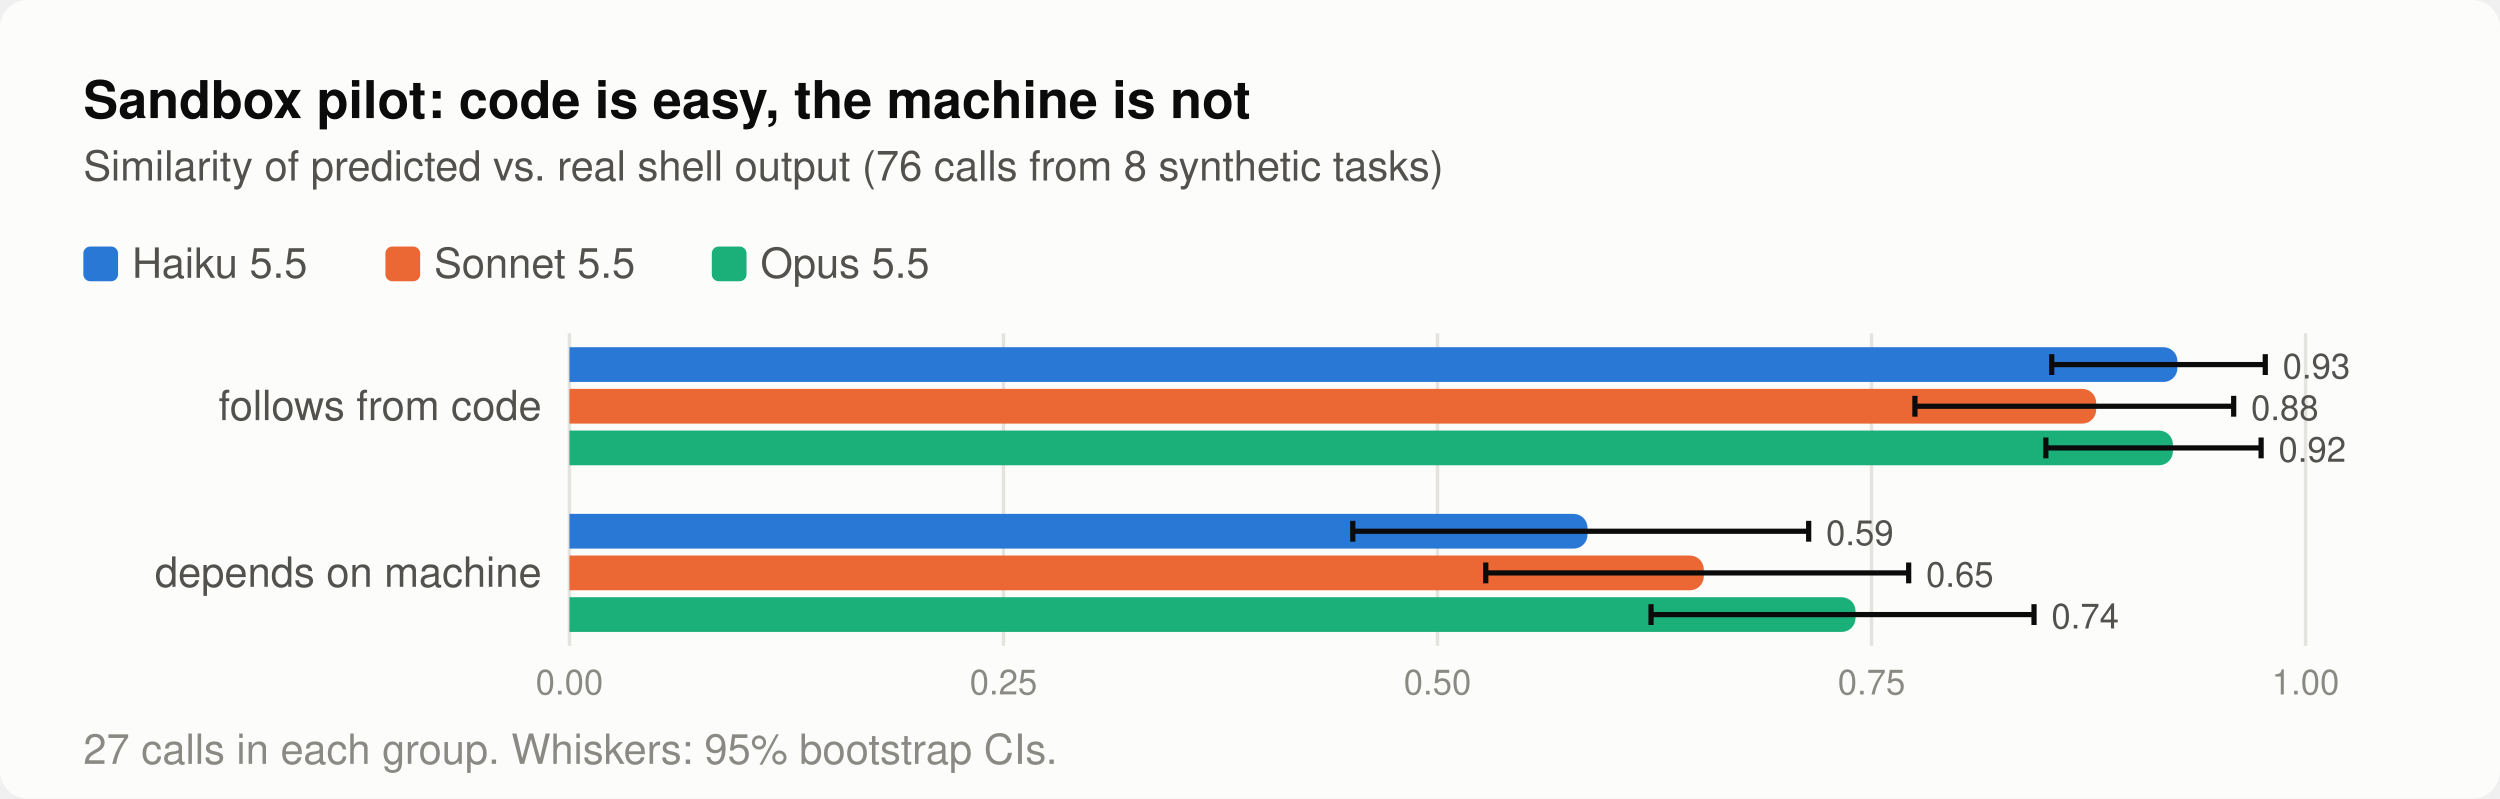
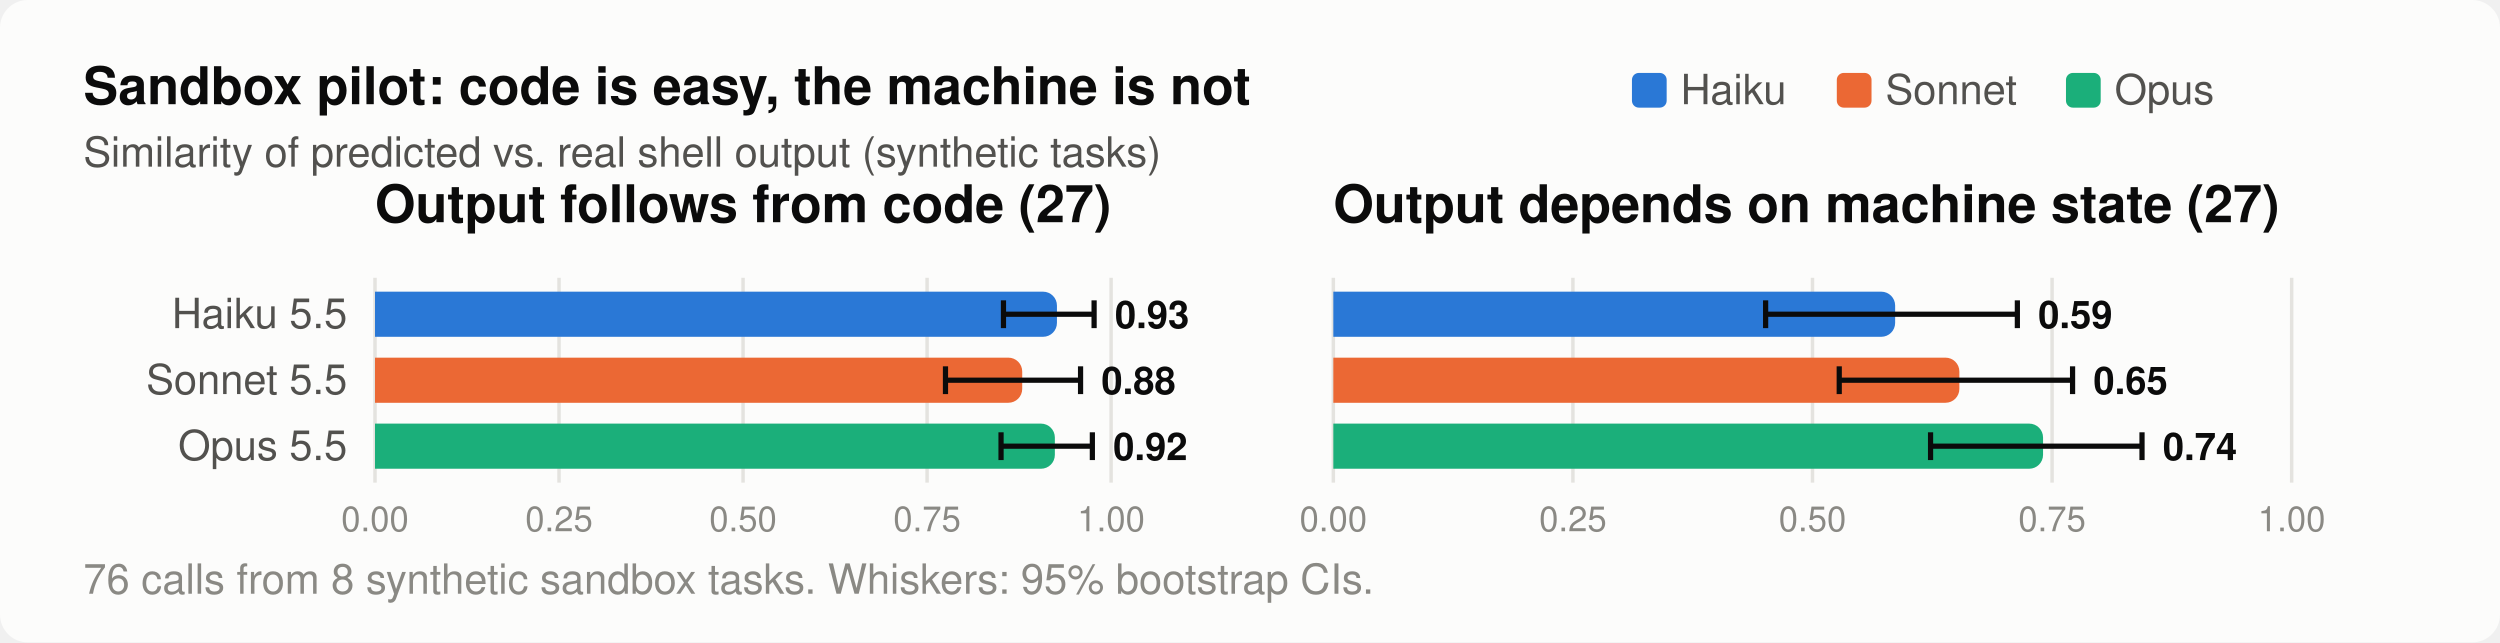
- <svg xmlns="http://www.w3.org/2000/svg" width="720" height="230" viewBox="0 0 720 230" font-family="-apple-system,BlinkMacSystemFont,Segoe UI,Helvetica,Arial,sans-serif">
+ <svg xmlns="http://www.w3.org/2000/svg" width="720" height="185" viewBox="0 0 720 185" font-family="-apple-system,BlinkMacSystemFont,Segoe UI,Helvetica,Arial,sans-serif">
  <style>
.bg{fill:#fcfcfb}.t1{fill:#0b0b0b}.t2{fill:#52514e}.t3{fill:#8a8984}.grid{stroke:#e4e3df}
.s1{fill:#2a78d6}.s2{fill:#eb6834}.s3{fill:#1baf7a}.neutral{fill:#b9b8b2}.ref{stroke:#52514e}.ci{stroke:#0b0b0b;stroke-width:1.5;fill:none}
- .line-s1{stroke:#2a78d6}.line-s2{stroke:#eb6834}.line-s3{stroke:#1baf7a}
- .d1{fill:#2a78d6;stroke:#fcfcfb}.d2{fill:#eb6834;stroke:#fcfcfb}.d3{fill:#1baf7a;stroke:#fcfcfb}
+ .s4{fill:#eda100}.line-s1{stroke:#2a78d6}.line-s2{stroke:#eb6834}.line-s3{stroke:#1baf7a}.line-s4{stroke:#eda100}
+ .heat{fill:#2a78d6}.tw{fill:#ffffff}
+ .d1{fill:#2a78d6;stroke:#fcfcfb}.d2{fill:#eb6834;stroke:#fcfcfb}.d3{fill:#1baf7a;stroke:#fcfcfb}.d4{fill:#eda100;stroke:#fcfcfb}
@media (prefers-color-scheme: dark){.bg{fill:#1a1a19}.t1{fill:#f0efec}.t2{fill:#c3c2b7}.t3{fill:#8f8e88}
- .grid{stroke:#33332f}.s1{fill:#3987e5}.s2{fill:#d95926}.s3{fill:#199e70}.neutral{fill:#5a5954}.ref{stroke:#c3c2b7}.ci{stroke:#f0efec}.line-s1{stroke:#3987e5}.line-s2{stroke:#d95926}.line-s3{stroke:#199e70}
- .d1{fill:#3987e5;stroke:#1a1a19}.d2{fill:#d95926;stroke:#1a1a19}.d3{fill:#199e70;stroke:#1a1a19}}
+ .grid{stroke:#33332f}.s1{fill:#3987e5}.s2{fill:#d95926}.s3{fill:#199e70}.neutral{fill:#5a5954}.ref{stroke:#c3c2b7}.ci{stroke:#f0efec}.line-s1{stroke:#3987e5}.line-s2{stroke:#d95926}.line-s3{stroke:#199e70}.s4{fill:#c98500}.line-s4{stroke:#c98500}.heat{fill:#3987e5}
+ .d1{fill:#3987e5;stroke:#1a1a19}.d2{fill:#d95926;stroke:#1a1a19}.d3{fill:#199e70;stroke:#1a1a19}.d4{fill:#c98500;stroke:#1a1a19}}
text{font-size:12px}.h{font-size:15px;font-weight:600}.v{font-size:11px;font-weight:600}.tick{font-size:10px}
</style>
-   <rect class="bg" width="720" height="230" rx="8" />
-   <text class="h t1" x="24.0" y="34.0" text-anchor="start">Sandbox pilot: code is easy, the machine is not</text>
-   <text class="t2" x="24.0" y="52.0" text-anchor="start">Similarity of predicted vs. real shell output (76 calls from 8 synthetic tasks)</text>
-   <rect class="s1" x="24" y="71" width="10" height="10" rx="2" />
-   <text class="t2" x="38.0" y="80.0" text-anchor="start">Haiku 5.5</text>
-   <rect class="s2" x="111" y="71" width="10" height="10" rx="2" />
-   <text class="t2" x="125.0" y="80.0" text-anchor="start">Sonnet 5.5</text>
-   <rect class="s3" x="205" y="71" width="10" height="10" rx="2" />
-   <text class="t2" x="219.0" y="80.0" text-anchor="start">Opus 5.5</text>
-   <line class="grid" x1="164.0" x2="164.0" y1="96" y2="186" />
-   <text class="tick t3" x="164.0" y="200.0" text-anchor="middle">0.00</text>
-   <line class="grid" x1="289.0" x2="289.0" y1="96" y2="186" />
-   <text class="tick t3" x="289.0" y="200.0" text-anchor="middle">0.25</text>
-   <line class="grid" x1="414.0" x2="414.0" y1="96" y2="186" />
-   <text class="tick t3" x="414.0" y="200.0" text-anchor="middle">0.50</text>
-   <line class="grid" x1="539.0" x2="539.0" y1="96" y2="186" />
-   <text class="tick t3" x="539.0" y="200.0" text-anchor="middle">0.75</text>
-   <line class="grid" x1="664.0" x2="664.0" y1="96" y2="186" />
-   <text class="tick t3" x="664.0" y="200.0" text-anchor="middle">1.00</text>
-   <text class="t2" x="156.0" y="121.0" text-anchor="end">follows from code</text>
-   <path class="s1" d="M164.0,100.0 h459.1 a4,4 0 0 1 4,4 v2.0 a4,4 0 0 1 -4,4 h-459.1 z" />
-   <path class="ci" d="M590.9,105.0 H652.4 M590.9,102.0 V108.0 M652.4,102.0 V108.0" />
-   <text class="tick t2" x="657.4" y="109.0" text-anchor="start">0.93</text>
-   <path class="s2" d="M164.0,112.0 h435.7 a4,4 0 0 1 4,4 v2.0 a4,4 0 0 1 -4,4 h-435.7 z" />
-   <path class="ci" d="M551.5,117.0 H643.3 M551.5,114.0 V120.0 M643.3,114.0 V120.0" />
-   <text class="tick t2" x="648.3" y="121.0" text-anchor="start">0.88</text>
-   <path class="s3" d="M164.0,124.0 h457.8 a4,4 0 0 1 4,4 v2.0 a4,4 0 0 1 -4,4 h-457.8 z" />
-   <path class="ci" d="M589.2,129.0 H651.2 M589.2,126.0 V132.0 M651.2,126.0 V132.0" />
-   <text class="tick t2" x="656.2" y="133.0" text-anchor="start">0.92</text>
-   <text class="t2" x="156.0" y="169.0" text-anchor="end">depends on machine</text>
-   <path class="s1" d="M164.0,148.0 h289.2 a4,4 0 0 1 4,4 v2.0 a4,4 0 0 1 -4,4 h-289.2 z" />
-   <path class="ci" d="M389.6,153.0 H520.9 M389.6,150.0 V156.0 M520.9,150.0 V156.0" />
-   <text class="tick t2" x="525.9" y="157.0" text-anchor="start">0.59</text>
-   <path class="s2" d="M164.0,160.0 h322.7 a4,4 0 0 1 4,4 v2.0 a4,4 0 0 1 -4,4 h-322.7 z" />
-   <path class="ci" d="M427.9,165.0 H549.7 M427.9,162.0 V168.0 M549.7,162.0 V168.0" />
-   <text class="tick t2" x="554.7" y="169.0" text-anchor="start">0.65</text>
-   <path class="s3" d="M164.0,172.0 h366.4 a4,4 0 0 1 4,4 v2.0 a4,4 0 0 1 -4,4 h-366.4 z" />
-   <path class="ci" d="M475.5,177.0 H585.8 M475.5,174.0 V180.0 M585.8,174.0 V180.0" />
-   <text class="tick t2" x="590.8" y="181.0" text-anchor="start">0.74</text>
-   <text class="t3" x="24.0" y="220.0" text-anchor="start">27 calls in each group. Whiskers: 95% bootstrap CIs.</text>
+   <rect class="bg" width="720" height="185" rx="8" />
+   <text class="h t1" x="24.0" y="30.0" text-anchor="start">Sandbox pilot: code is easy, the machine is not</text>
+   <text class="t2" x="24.0" y="48.0" text-anchor="start">Similarity of predicted vs. real shell output (synthetic tasks)</text>
+   <rect class="s1" x="470" y="21" width="10" height="10" rx="2" />
+   <text class="t2" x="484.0" y="30.0" text-anchor="start">Haiku</text>
+   <rect class="s2" x="529" y="21" width="10" height="10" rx="2" />
+   <text class="t2" x="543.0" y="30.0" text-anchor="start">Sonnet</text>
+   <rect class="s3" x="595" y="21" width="10" height="10" rx="2" />
+   <text class="t2" x="609.0" y="30.0" text-anchor="start">Opus</text>
+   <text class="h t1" x="108.0" y="64.0" text-anchor="start">Output follows from code (27)</text>
+   <line class="grid" x1="108.0" x2="108.0" y1="80" y2="139" />
+   <text class="tick t3" x="108.0" y="153.0" text-anchor="middle">0.00</text>
+   <line class="grid" x1="161.0" x2="161.0" y1="80" y2="139" />
+   <text class="tick t3" x="161.0" y="153.0" text-anchor="middle">0.25</text>
+   <line class="grid" x1="214.0" x2="214.0" y1="80" y2="139" />
+   <text class="tick t3" x="214.0" y="153.0" text-anchor="middle">0.50</text>
+   <line class="grid" x1="267.0" x2="267.0" y1="80" y2="139" />
+   <text class="tick t3" x="267.0" y="153.0" text-anchor="middle">0.75</text>
+   <line class="grid" x1="320.0" x2="320.0" y1="80" y2="139" />
+   <text class="tick t3" x="320.0" y="153.0" text-anchor="middle">1.00</text>
+   <text class="t2" x="100.0" y="94.5" text-anchor="end">Haiku 5.5</text>
+   <path class="s1" d="M108.0,84.0 h192.4 a4,4 0 0 1 4,4 v5.0 a4,4 0 0 1 -4,4 h-192.4 z" />
+   <path class="ci" d="M289.0,90.5 H315.1 M289.0,86.5 V94.5 M315.1,86.5 V94.5" />
+   <text class="v t1" x="321.1" y="94.5" text-anchor="start">0.93</text>
+   <text class="t2" x="100.0" y="113.5" text-anchor="end">Sonnet 5.5</text>
+   <path class="s2" d="M108.0,103.0 h182.4 a4,4 0 0 1 4,4 v5.0 a4,4 0 0 1 -4,4 h-182.4 z" />
+   <path class="ci" d="M272.3,109.5 H311.2 M272.3,105.5 V113.5 M311.2,105.5 V113.5" />
+   <text class="v t1" x="317.2" y="113.5" text-anchor="start">0.88</text>
+   <text class="t2" x="100.0" y="132.5" text-anchor="end">Opus 5.5</text>
+   <path class="s3" d="M108.0,122.0 h191.8 a4,4 0 0 1 4,4 v5.0 a4,4 0 0 1 -4,4 h-191.8 z" />
+   <path class="ci" d="M288.3,128.5 H314.6 M288.3,124.5 V132.5 M314.6,124.5 V132.5" />
+   <text class="v t1" x="320.6" y="132.5" text-anchor="start">0.92</text>
+   <text class="h t1" x="384.0" y="64.0" text-anchor="start">Output depends on machine state (27)</text>
+   <line class="grid" x1="384.0" x2="384.0" y1="80" y2="139" />
+   <text class="tick t3" x="384.0" y="153.0" text-anchor="middle">0.00</text>
+   <line class="grid" x1="453.0" x2="453.0" y1="80" y2="139" />
+   <text class="tick t3" x="453.0" y="153.0" text-anchor="middle">0.25</text>
+   <line class="grid" x1="522.0" x2="522.0" y1="80" y2="139" />
+   <text class="tick t3" x="522.0" y="153.0" text-anchor="middle">0.50</text>
+   <line class="grid" x1="591.0" x2="591.0" y1="80" y2="139" />
+   <text class="tick t3" x="591.0" y="153.0" text-anchor="middle">0.75</text>
+   <line class="grid" x1="660.0" x2="660.0" y1="80" y2="139" />
+   <text class="tick t3" x="660.0" y="153.0" text-anchor="middle">1.00</text>
+   <text class="t2" x="376.0" y="94.5" text-anchor="end" />
+   <path class="s1" d="M384.0,84.0 h157.8 a4,4 0 0 1 4,4 v5.0 a4,4 0 0 1 -4,4 h-157.8 z" />
+   <path class="ci" d="M508.5,90.5 H581.0 M508.5,86.5 V94.5 M581.0,86.5 V94.5" />
+   <text class="v t1" x="587.0" y="94.5" text-anchor="start">0.59</text>
+   <text class="t2" x="376.0" y="113.5" text-anchor="end" />
+   <path class="s2" d="M384.0,103.0 h176.3 a4,4 0 0 1 4,4 v5.0 a4,4 0 0 1 -4,4 h-176.3 z" />
+   <path class="ci" d="M529.7,109.5 H596.9 M529.7,105.5 V113.5 M596.9,105.5 V113.5" />
+   <text class="v t1" x="602.9" y="113.5" text-anchor="start">0.65</text>
+   <text class="t2" x="376.0" y="132.5" text-anchor="end" />
+   <path class="s3" d="M384.0,122.0 h200.4 a4,4 0 0 1 4,4 v5.0 a4,4 0 0 1 -4,4 h-200.4 z" />
+   <path class="ci" d="M556.0,128.5 H616.9 M556.0,124.5 V132.5 M616.9,124.5 V132.5" />
+   <text class="v t1" x="622.9" y="132.5" text-anchor="start">0.74</text>
+   <text class="t3" x="24.0" y="171.0" text-anchor="start">76 calls from 8 synthetic sandbox tasks. Whiskers: 95% bootstrap CIs.</text>
</svg>
